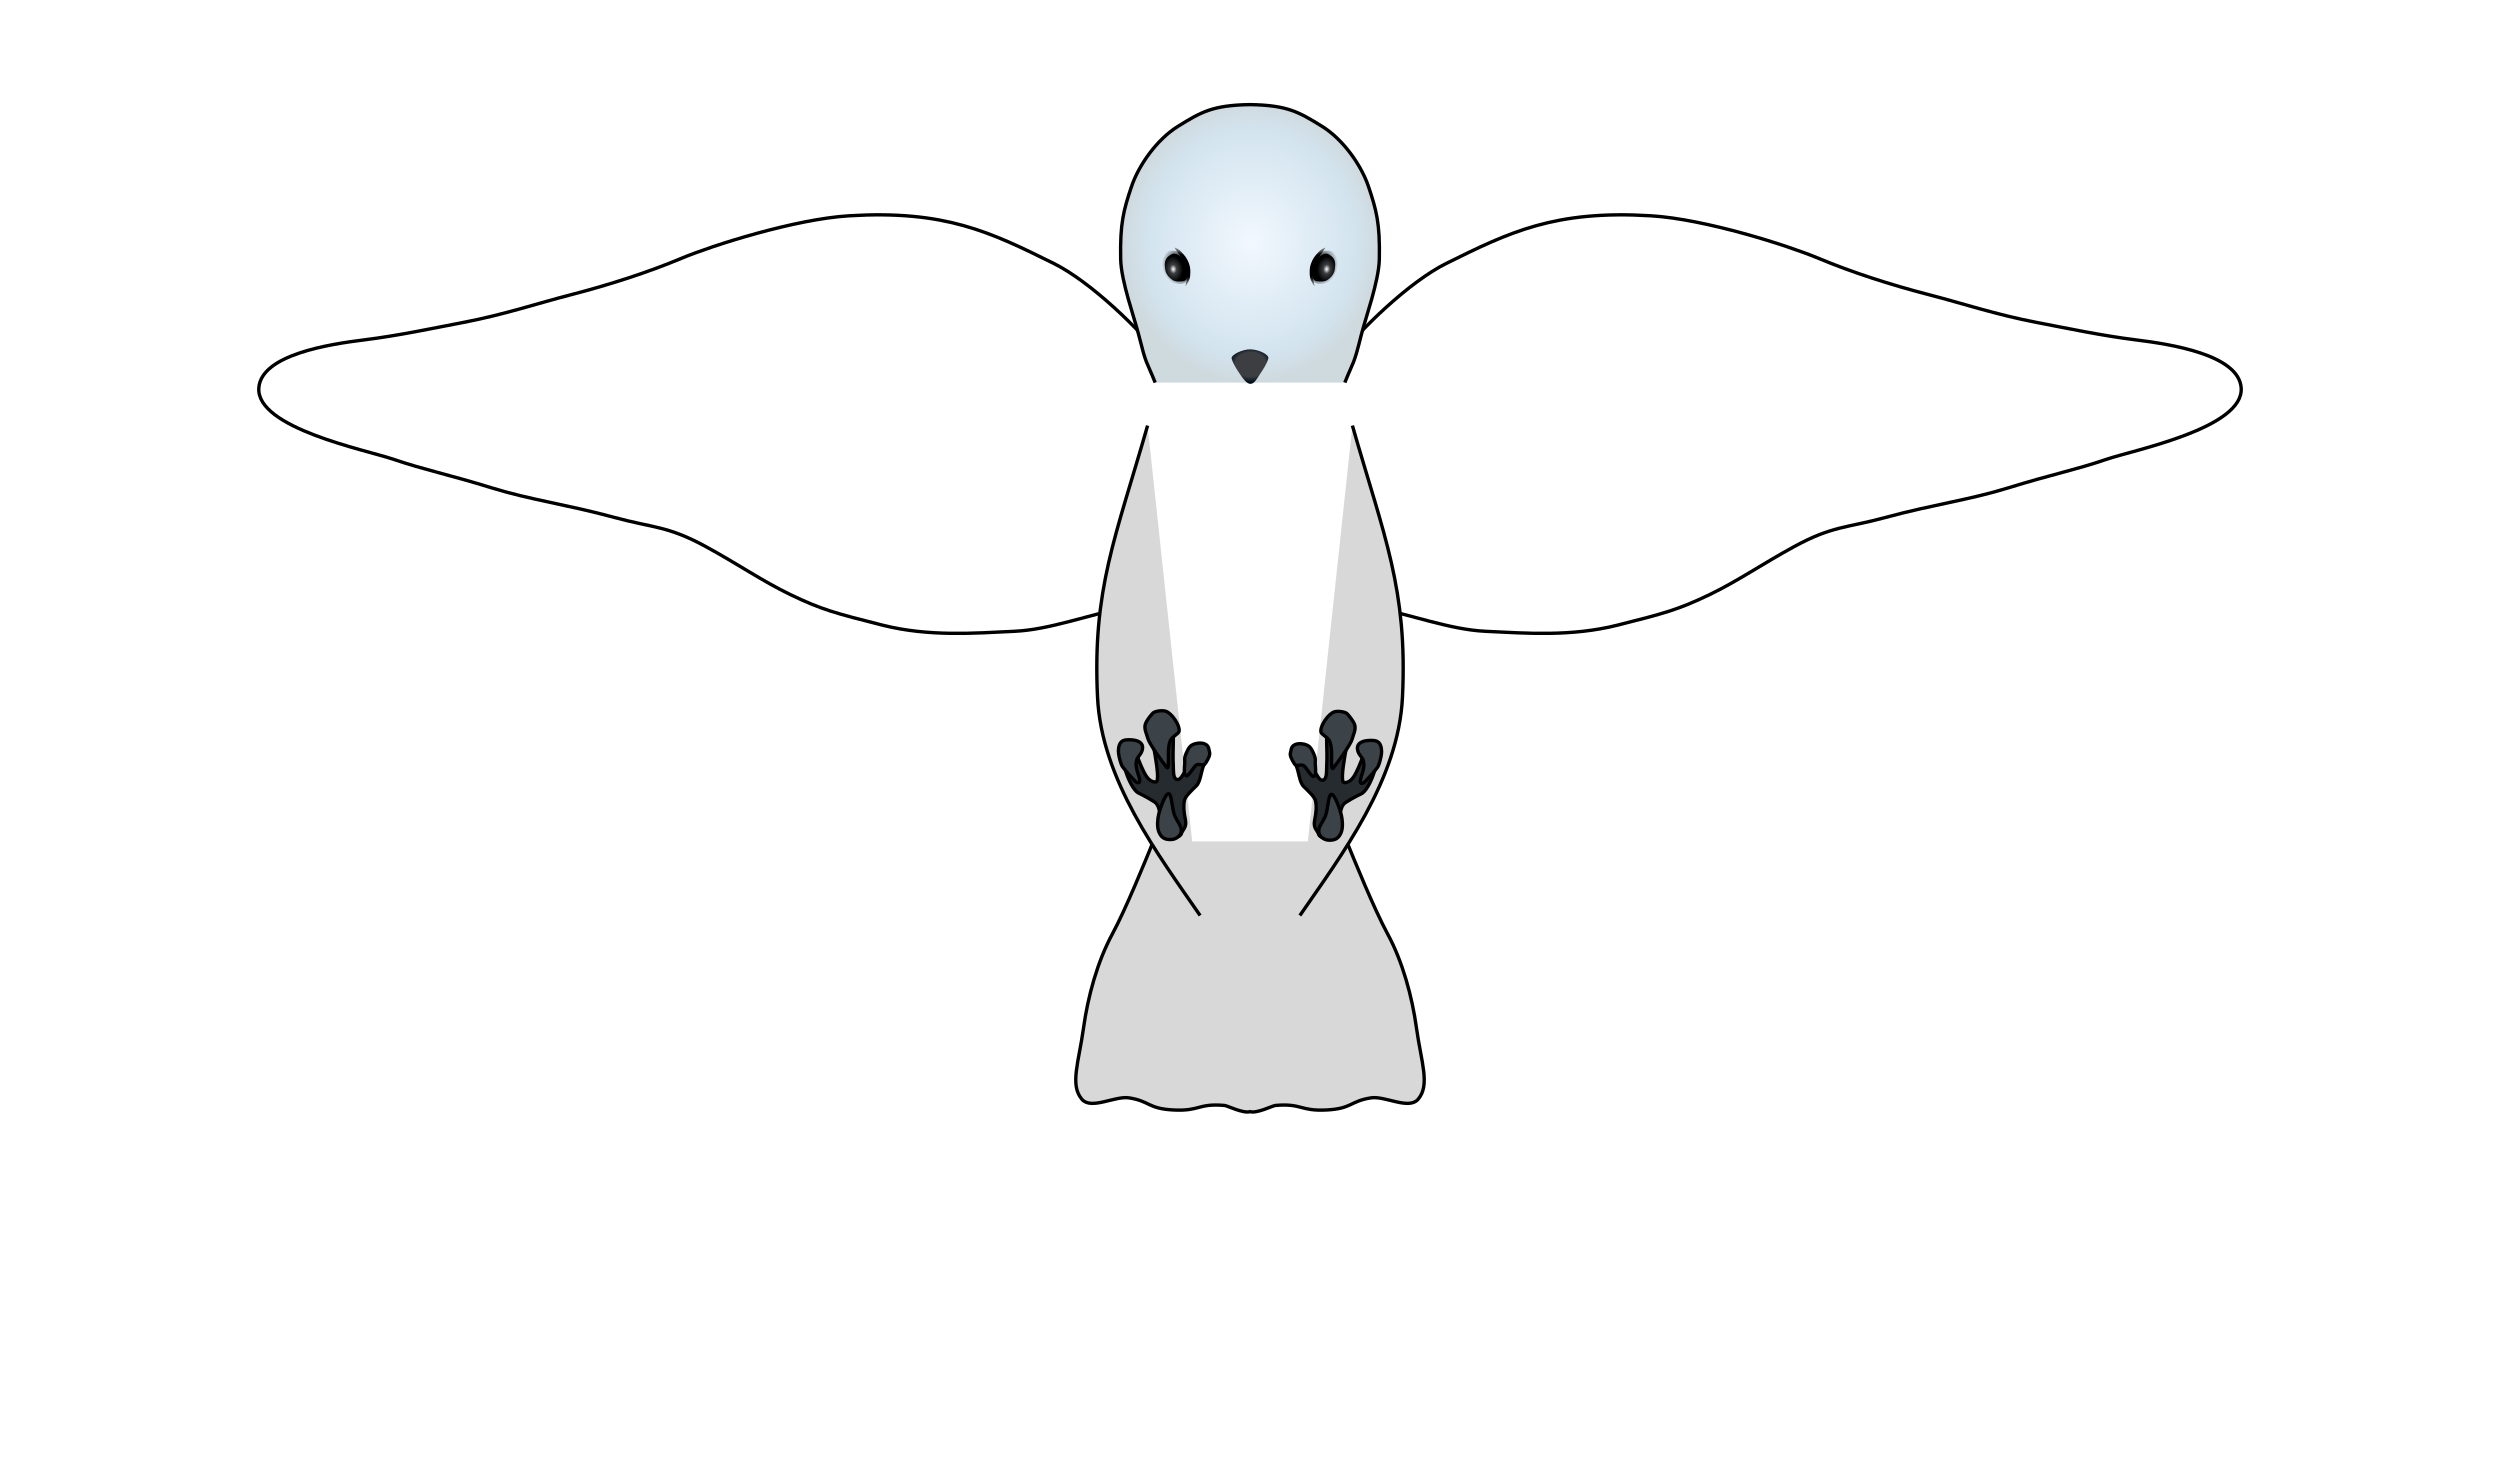
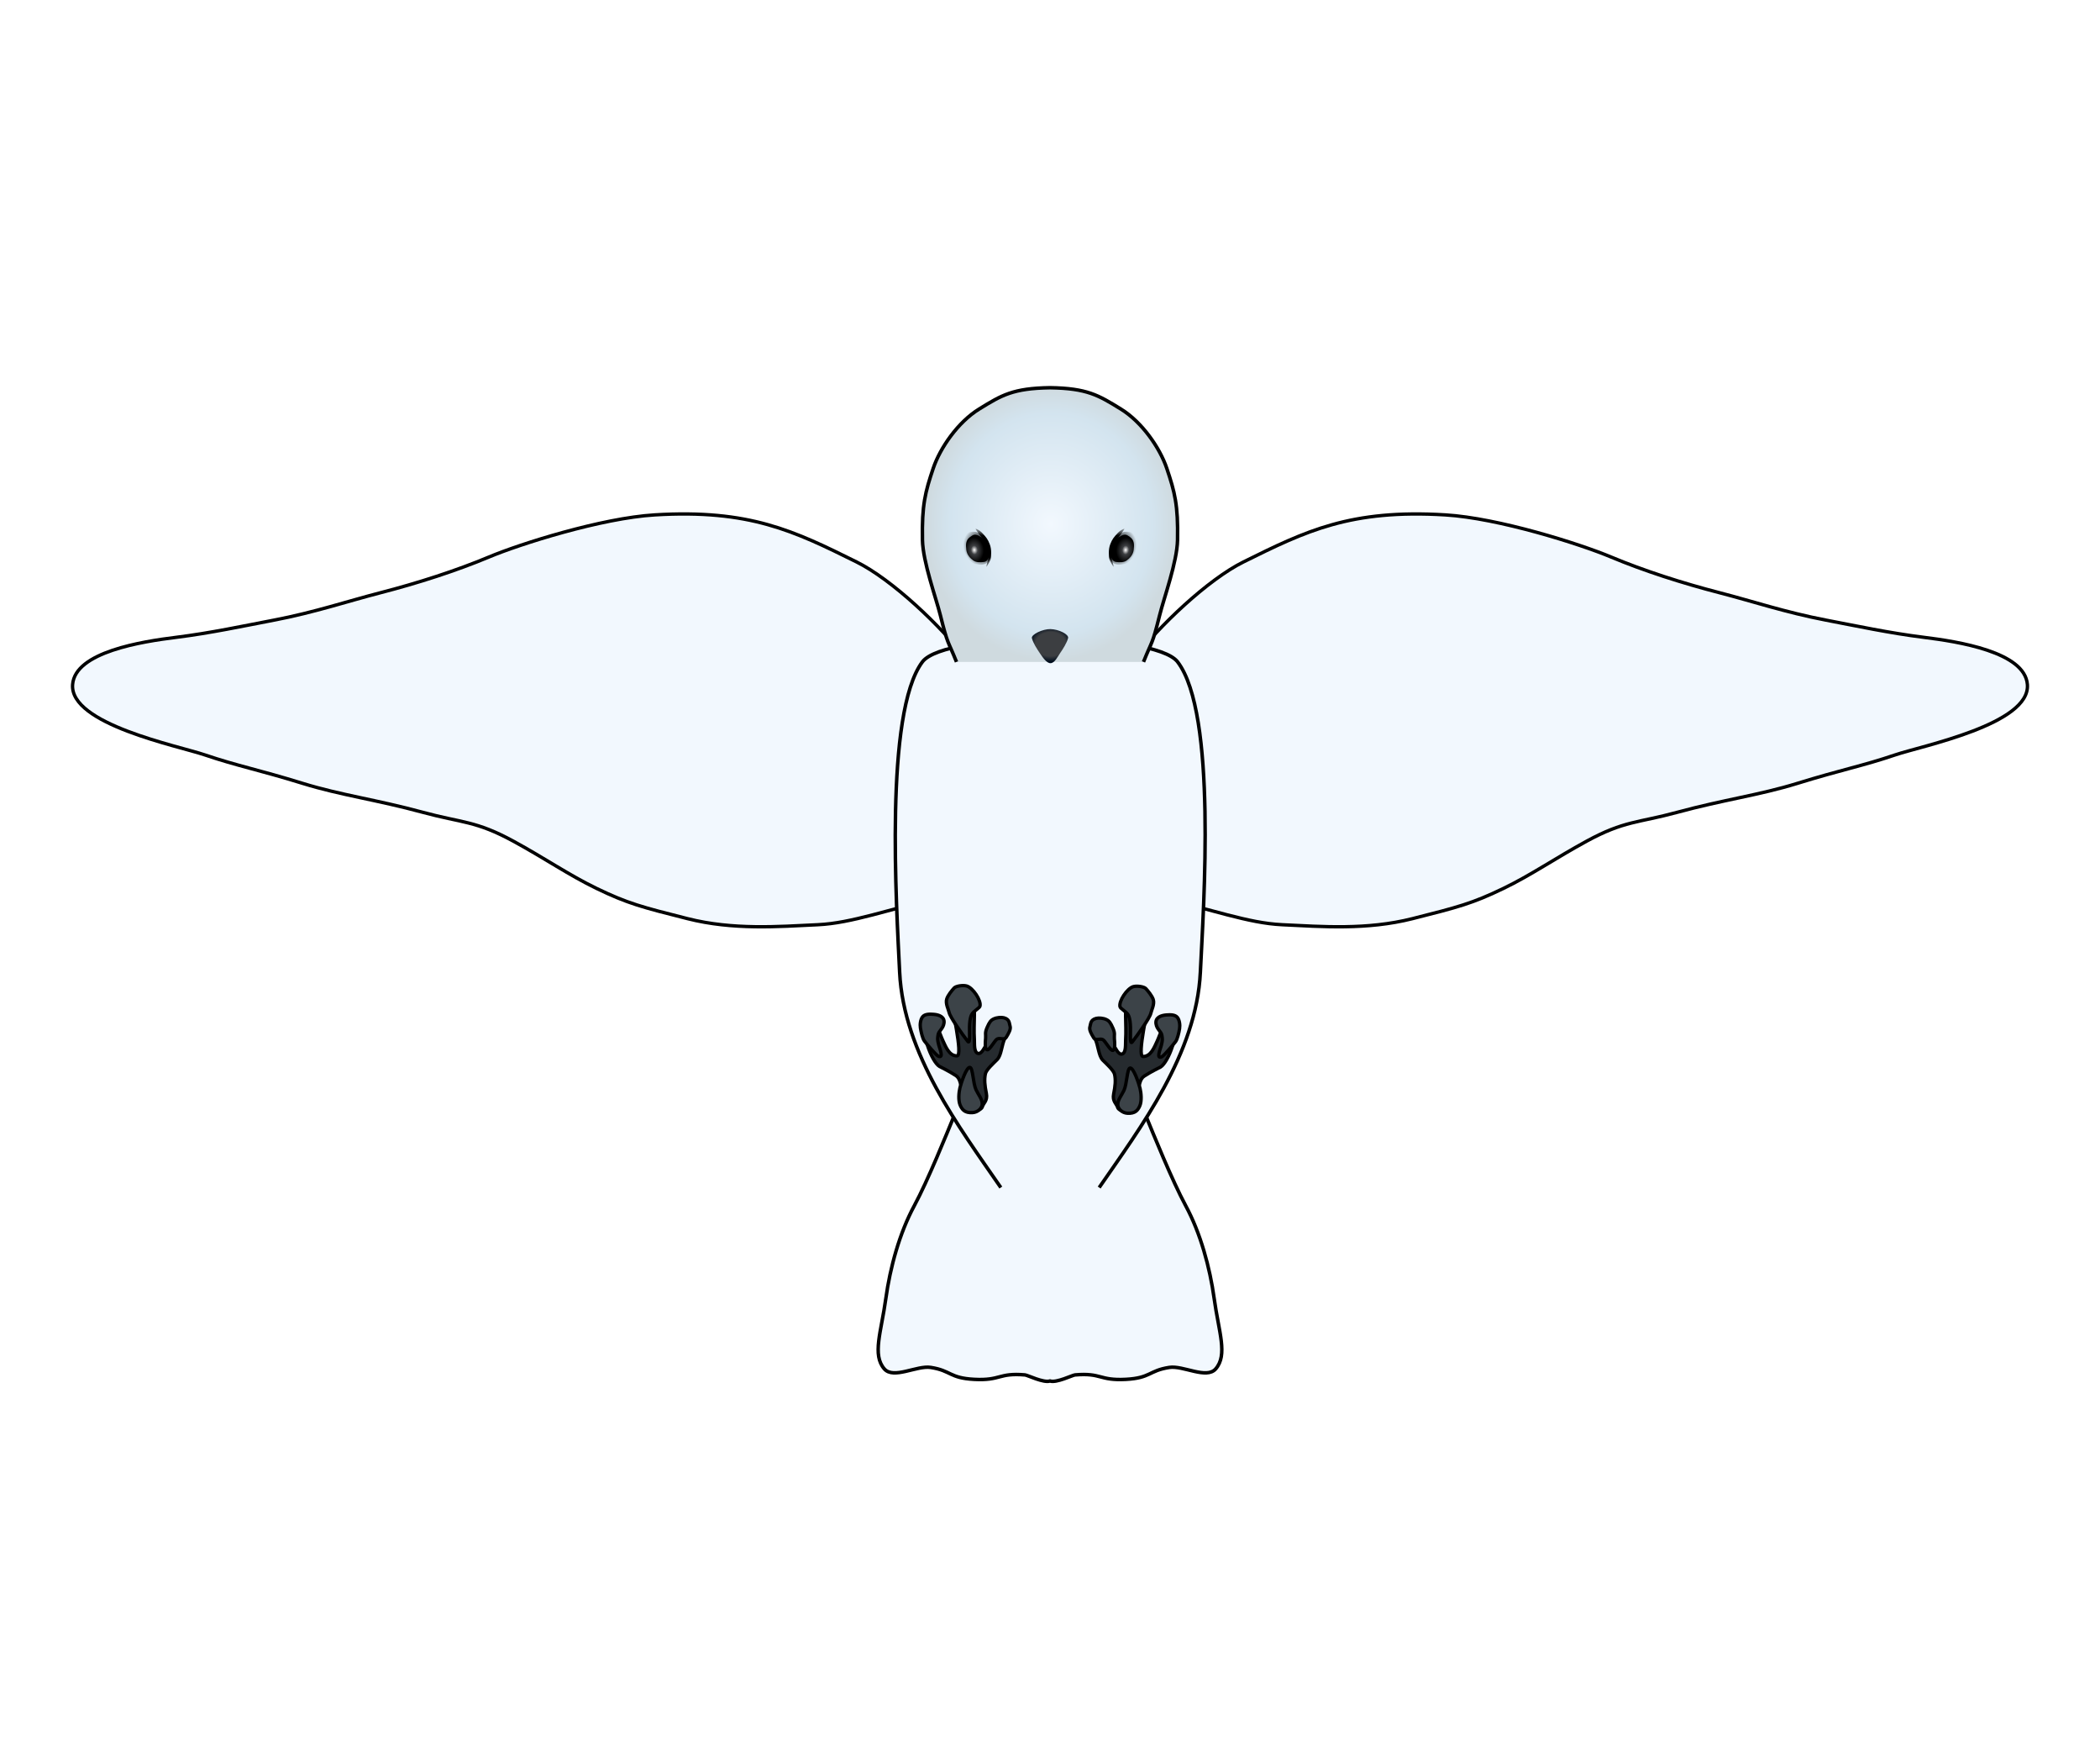
- <svg xmlns="http://www.w3.org/2000/svg" viewBox="0 0 736.593 436.409">
+ <svg xmlns="http://www.w3.org/2000/svg" viewBox="0 0 600 500">
  <defs>
    <radialGradient gradientUnits="userSpaceOnUse" cx="253.687" cy="128.74" r="5.2" id="gradient-2" gradientTransform="matrix(1.413894, -0.924171, 1.350087, 2.06551, -199.1093, 47.1054)">
      <stop offset="0" style="stop-color: rgb(15, 25, 34);" />
      <stop offset="1" style="stop-color: rgb(0, 0, 0); stop-opacity: 0;" />
    </radialGradient>
-     <radialGradient gradientUnits="userSpaceOnUse" cx="271.202" cy="133.553" r="38.134" id="gradient-0" gradientTransform="matrix(0.984714, 0.003227, -0.003521, 1.074035, 102.0084, -72.84483)">
+     <radialGradient gradientUnits="userSpaceOnUse" cx="271.202" cy="133.553" r="38.134" id="gradient-0" gradientTransform="matrix(0.941627, 0.003086, -0.003367, 1.027039, 45.36395, 11.61926)">
      <stop offset="0" style="stop-color: rgb(242, 248, 254);" />
      <stop offset="0.807" style="stop-color: rgb(211, 228, 239);" />
      <stop offset="1" style="stop-color: rgb(207, 218, 223);" />
    </radialGradient>
-     <radialGradient gradientUnits="userSpaceOnUse" cx="253.687" cy="128.74" r="5.2" id="gradient-9" gradientTransform="matrix(1.413894, -0.924171, 1.350087, 2.06551, -165.7429, 75.73801)">
+     <radialGradient gradientUnits="userSpaceOnUse" cx="253.687" cy="128.74" r="5.2" id="gradient-9" gradientTransform="matrix(1.352027, -0.883733, 1.291012, 1.975131, -210.6719, 153.7007)">
      <stop offset="0" style="stop-color: rgb(15, 25, 34);" />
      <stop offset="1" style="stop-color: rgb(0, 0, 0); stop-opacity: 0;" />
    </radialGradient>
-     <radialGradient gradientUnits="userSpaceOnUse" cx="270.232" cy="161.54" r="5.422" id="gradient-8" gradientTransform="matrix(0.014369, 0.965176, -1.216729, 0.018115, 561.1671, -156.3363)">
+     <radialGradient gradientUnits="userSpaceOnUse" cx="270.232" cy="161.54" r="5.422" id="gradient-8" gradientTransform="matrix(0.01374, 0.922944, -1.16349, 0.017322, 484.4312, -68.21899)">
      <stop offset="0" style="stop-color: rgb(60, 62, 65);" />
      <stop offset="0.684" style="stop-color: rgb(60, 62, 65);" />
      <stop offset="1" style="stop-color: rgb(0, 13, 29);" />
    </radialGradient>
    <radialGradient gradientUnits="userSpaceOnUse" cx="336.109" cy="78.612" r="3.737" id="gradient-1" gradientTransform="matrix(0.751825, -0.072507, 0.095996, 0.995382, 72.99894, 25.42184)">
      <stop offset="0" style="stop-color: rgb(255, 255, 255);" />
      <stop offset="0.359" style="stop-color: rgb(60, 62, 65);" />
      <stop offset="1" style="stop-color: rgba(0, 0, 0, 1)" />
    </radialGradient>
    <linearGradient gradientUnits="userSpaceOnUse" x1="338.81" y1="71.798" x2="338.81" y2="83.901" id="gradient-10" gradientTransform="matrix(0.952414, -0.304806, 0.303831, 0.949361, -11.587, 108.237)">
      <stop offset="0" style="stop-color: rgb(0, 0, 0); stop-opacity: 0.29;" />
      <stop offset="0.229" style="stop-color: rgb(0, 0, 0);" />
      <stop offset="0.497" style="stop-color: rgb(0, 0, 0);" />
      <stop offset="0.791" style="stop-color: rgb(0, 0, 0);" />
      <stop offset="1" style="stop-color: rgb(0, 0, 0); stop-opacity: 0.29;" />
    </linearGradient>
    <radialGradient gradientUnits="userSpaceOnUse" cx="335.623" cy="77.865" r="4.154" id="gradient-11" gradientTransform="matrix(-0.663268, -1.290179, 1.101055, -0.566045, 472.1426, 555.6057)">
      <stop offset="0" style="stop-color: rgb(0, 0, 0); stop-opacity: 0;" />
      <stop offset="0.612" style="stop-color: rgb(0, 0, 0); stop-opacity: 0.86;" />
      <stop offset="1" style="stop-color: rgb(0, 0, 0); stop-opacity: 0;" />
    </radialGradient>
    <radialGradient gradientUnits="userSpaceOnUse" cx="335.623" cy="77.865" r="4.154" id="gradient-4" gradientTransform="matrix(-0.663268, -1.290179, 1.101055, -0.566045, 472.1426, 555.6057)">
      <stop offset="0" style="stop-color: rgb(0, 0, 0); stop-opacity: 0;" />
      <stop offset="0.612" style="stop-color: rgb(0, 0, 0); stop-opacity: 0.86;" />
      <stop offset="1" style="stop-color: rgb(0, 0, 0); stop-opacity: 0;" />
    </radialGradient>
    <radialGradient gradientUnits="userSpaceOnUse" cx="336.109" cy="78.612" r="3.737" id="gradient-7" gradientTransform="matrix(0.751825, -0.072507, 0.095996, 0.995382, 72.99894, 25.42184)">
      <stop offset="0" style="stop-color: rgb(255, 255, 255);" />
      <stop offset="0.359" style="stop-color: rgb(60, 62, 65);" />
      <stop offset="1" style="stop-color: rgba(0, 0, 0, 1)" />
    </radialGradient>
    <radialGradient gradientUnits="userSpaceOnUse" cx="253.687" cy="128.74" r="5.2" id="gradient-12" gradientTransform="matrix(1.413894, -0.924171, 1.350087, 2.06551, -199.1093, 47.1054)">
      <stop offset="0" style="stop-color: rgb(15, 25, 34);" />
      <stop offset="1" style="stop-color: rgb(0, 0, 0); stop-opacity: 0;" />
    </radialGradient>
    <linearGradient gradientUnits="userSpaceOnUse" x1="338.81" y1="71.798" x2="338.81" y2="83.901" id="gradient-13" gradientTransform="matrix(0.952414, -0.304806, 0.303831, 0.949361, -11.587, 108.237)">
      <stop offset="0" style="stop-color: rgb(0, 0, 0); stop-opacity: 0.29;" />
      <stop offset="0.229" style="stop-color: rgb(0, 0, 0);" />
      <stop offset="0.497" style="stop-color: rgb(0, 0, 0);" />
      <stop offset="0.791" style="stop-color: rgb(0, 0, 0);" />
      <stop offset="1" style="stop-color: rgb(0, 0, 0); stop-opacity: 0.29;" />
    </linearGradient>
  </defs>
-   <g transform="matrix(1, 0, 0, 1, 12.52261, 0)">
-     <path style="stroke: rgb(0, 0, 0); fill: rgb(255, 255, 255);" d="M 63.722 143.111 C 71.144 153.008 85.994 167.037 96.573 172.282 C 115.236 181.535 128.592 188.062 156.893 186.337 C 172.795 185.368 197.061 177.675 206.394 173.763 C 216.055 169.714 227.591 165.976 239.003 163.037 C 248.397 160.618 258.583 157.201 270.63 154.902 C 279.654 153.18 289.647 151.033 299.803 149.771 C 310.056 148.497 330.04 145.415 330.806 135.675 C 331.74 123.79 299.248 117.346 291.29 114.639 C 281.652 111.361 275.393 110.256 261.984 106.111 C 250.728 102.632 240.031 101.263 226.152 97.488 C 214.45 94.306 210.391 95.009 199.138 88.884 C 189.686 83.739 182.531 78.751 174.26 74.758 C 164.947 70.262 160.708 69.17 147.058 65.725 C 133.408 62.28 120.016 63.35 108.168 63.912 C 97.837 64.402 87.442 68.45 69.923 72.432" transform="matrix(-1, 0, 0, -1, 394.5478, 249.9165)">
+   <path style="stroke: rgb(0, 0, 0); fill: rgb(242, 248, 254);" d="M 327.24 318.346 C 329.52 323.903 334.912 337.261 338.784 344.425 C 342.982 352.194 345.679 362.023 346.907 370.928 C 348.231 380.53 350.843 386.995 347.333 391.021 C 344.704 394.036 338.033 389.978 334.08 390.594 C 328.2 391.51 328.782 393.623 321.667 394.003 C 314.005 394.412 314.781 392.085 307.148 392.733 C 306.416 392.795 301.847 395.079 300 394.475 C 298.152 395.079 293.584 392.795 292.852 392.733 C 285.219 392.085 285.995 394.412 278.333 394.003 C 271.218 393.623 271.8 391.51 265.919 390.594 C 261.967 389.978 255.296 394.036 252.667 391.021 C 249.156 386.995 251.769 380.53 253.093 370.928 C 254.321 362.023 257.018 352.194 261.216 344.425 C 265.087 337.261 270.48 323.903 272.759 318.346">
+     </path>
+   <g transform="matrix(0.956244, 0, 0, 0.956244, -40.20665, 86.27667)" style="">
+     <path style="stroke: rgb(0, 0, 0); fill: rgb(242, 248, 254);" d="M 63.722 143.111 C 71.144 153.008 85.994 167.037 96.573 172.282 C 115.236 181.535 128.592 188.062 156.893 186.337 C 172.795 185.368 197.061 177.675 206.394 173.763 C 216.055 169.714 227.591 165.976 239.003 163.037 C 248.397 160.618 258.583 157.201 270.63 154.902 C 279.654 153.18 289.647 151.033 299.803 149.771 C 310.056 148.497 330.04 145.415 330.806 135.675 C 331.74 123.79 299.248 117.346 291.29 114.639 C 281.652 111.361 275.393 110.256 261.984 106.111 C 250.728 102.632 240.031 101.263 226.152 97.488 C 214.45 94.306 210.391 95.009 199.138 88.884 C 189.686 83.739 182.531 78.751 174.26 74.758 C 164.947 70.262 160.708 69.17 147.058 65.725 C 133.408 62.28 120.016 63.35 108.168 63.912 C 97.837 64.402 87.442 68.45 69.923 72.432" transform="matrix(-1, 0, 0, -1, 394.5478, 249.9165)">
      </path>
-     <path style="stroke: rgb(0, 0, 0); fill: rgb(255, 255, 255);" d="M 380.722 106.806 C 388.144 96.909 402.994 82.88 413.573 77.635 C 432.236 68.382 445.592 61.855 473.893 63.58 C 489.795 64.549 514.061 72.242 523.394 76.154 C 533.055 80.203 544.591 83.941 556.003 86.88 C 565.397 89.299 575.583 92.716 587.63 95.015 C 596.654 96.737 606.647 98.884 616.803 100.146 C 627.056 101.42 647.04 104.502 647.806 114.242 C 648.74 126.127 616.248 132.571 608.29 135.278 C 598.652 138.556 592.393 139.661 578.984 143.806 C 567.728 147.285 557.031 148.654 543.152 152.429 C 531.45 155.611 527.391 154.908 516.138 161.033 C 506.686 166.178 499.531 171.166 491.26 175.159 C 481.947 179.655 477.708 180.747 464.058 184.192 C 450.408 187.637 437.016 186.567 425.168 186.005 C 414.837 185.515 404.442 181.467 386.923 177.485">
+     <path style="stroke: rgb(0, 0, 0); fill: rgb(242, 248, 254);" d="M 380.722 106.806 C 388.144 96.909 402.994 82.88 413.573 77.635 C 432.236 68.382 445.592 61.855 473.893 63.58 C 489.795 64.549 514.061 72.242 523.394 76.154 C 533.055 80.203 544.591 83.941 556.003 86.88 C 565.397 89.299 575.583 92.716 587.63 95.015 C 596.654 96.737 606.647 98.884 616.803 100.146 C 627.056 101.42 647.04 104.502 647.806 114.242 C 648.74 126.127 616.248 132.571 608.29 135.278 C 598.652 138.556 592.393 139.661 578.984 143.806 C 567.728 147.285 557.031 148.654 543.152 152.429 C 531.45 155.611 527.391 154.908 516.138 161.033 C 506.686 166.178 499.531 171.166 491.26 175.159 C 481.947 179.655 477.708 180.747 464.058 184.192 C 450.408 187.637 437.016 186.567 425.168 186.005 C 414.837 185.515 404.442 181.467 386.923 177.485">
      </path>
  </g>
-   <path style="stroke: rgb(0, 0, 0); fill: url(#gradient-0);" d="M 340.361 112.724 C 337.671 106.025 337.802 107.868 335.543 98.806 C 334.227 93.527 330.321 82.889 330.189 76.322 C 329.979 65.877 331.028 61.946 333.403 54.909 C 335.48 48.755 340.81 41.078 347.131 37.185 C 353.869 33.035 357.202 30.998 368.297 30.819 C 379.392 30.998 382.725 33.035 389.463 37.185 C 395.784 41.078 401.114 48.755 403.191 54.909 C 405.566 61.946 406.615 65.877 406.405 76.322 C 406.273 82.889 402.367 93.527 401.051 98.806 C 398.792 107.868 398.923 106.025 396.233 112.724">
+   <path style="stroke: rgb(0, 0, 0); fill: rgb(242, 248, 254);" d="M 314.053 339.214 C 325.903 322.024 341.838 301.007 342.959 277.703 C 343.881 258.522 347.713 203.837 336.465 189.068 C 329.846 180.376 270.16 180.213 263.534 189.068 C 252.662 203.599 256.131 258.772 257.041 277.703 C 258.161 301.007 274.097 322.024 285.947 339.214">
    </path>
-   <g transform="matrix(1, 0, 0, 1, 12.45592, 0)">
+   <path style="stroke: rgb(0, 0, 0); fill: url(#gradient-0);" d="M 273.286 189.068 C 270.714 182.662 270.839 184.425 268.679 175.759 C 267.421 170.711 263.686 160.539 263.559 154.259 C 263.359 144.271 264.362 140.512 266.633 133.783 C 268.619 127.898 273.716 120.557 279.76 116.834 C 286.203 112.866 289.39 110.918 300 110.747 C 310.609 110.918 313.797 112.866 320.24 116.834 C 326.284 120.557 331.381 127.898 333.367 133.783 C 335.638 140.512 336.641 144.271 336.44 154.259 C 336.314 160.539 332.579 170.711 331.321 175.759 C 329.161 184.425 329.286 182.662 326.714 189.068">
+     </path>
+   <g transform="matrix(0.956244, 0, 0, 0.956244, -40.27041, 81.27667)" style="">
    <g>
      <path style="stroke-width: 0px; stroke: rgb(0, 0, 0); fill: url(#gradient-11); fill-opacity: 0.7;" d="M 333.498 83.458 C 332.365 83.272 330.725 81.858 330.251 80.917 C 329.758 79.938 329.598 79.558 329.457 78.194 C 329.309 76.768 329.512 76.069 330.29 74.96 C 330.921 74.062 331.94 73.845 332.921 73.835 C 333.956 73.824 334.698 74.138 335.412 74.715 C 336.141 75.304 336.315 75.78 337.006 76.732 C 337.444 77.337 337.75 79.195 337.717 80.575 C 337.69 81.655 337.43 83.041 336.653 83.369 C 335.462 83.872 334.887 83.688 333.498 83.458 Z">
        </path>
      <path d="M 334.718 75.127 C 336.196 75.914 336.584 76.655 336.982 77.371 C 337.38 78.087 337.612 79.537 337.644 80.518 C 337.678 81.564 337.218 82.709 336.157 82.855 C 335.012 83.012 333.77 83.037 332.929 82.434 C 332.062 81.813 331.031 80.815 330.836 79.268 C 330.65 77.797 330.614 76.323 331.987 75.388 C 332.836 74.81 333.296 74.371 334.718 75.127 Z" style="paint-order: fill; fill-rule: nonzero; stroke: url(#gradient-2); stroke-width: 0px; fill: url(#gradient-1);">
        </path>
      <path d="M 333.696 72.94 C 334.317 73.171 335.019 73.616 335.539 74.165 C 336.784 75.48 337.265 76.074 337.843 77.591 C 338.133 78.352 338.267 79.219 338.269 80.124 C 338.27 80.762 338.217 81.533 338.085 82.038 C 337.953 82.543 337.009 84.231 336.852 84.316 C 336.695 84.402 337.431 81.923 337.402 81.52 C 337.367 81.032 337.398 80.59 337.366 80.166 C 337.304 79.323 337.042 78.501 336.783 77.82 C 336.262 76.454 333.075 72.709 333.696 72.94 Z" style="fill: url(#gradient-10);">
        </path>
    </g>
    <g transform="matrix(-1, 0, 0, 1, 711.6812, 0)">
      <path style="stroke-width: 0px; stroke: rgb(0, 0, 0); fill-opacity: 0.7; fill: url(#gradient-4);" d="M 333.498 83.458 C 332.365 83.272 330.725 81.858 330.251 80.917 C 329.758 79.938 329.598 79.558 329.457 78.194 C 329.309 76.768 329.512 76.069 330.29 74.96 C 330.921 74.062 331.94 73.845 332.921 73.835 C 333.956 73.824 334.698 74.138 335.412 74.715 C 336.141 75.304 336.315 75.78 337.006 76.732 C 337.444 77.337 337.75 79.195 337.717 80.575 C 337.69 81.655 337.43 83.041 336.653 83.369 C 335.462 83.872 334.887 83.688 333.498 83.458 Z">
        </path>
      <path d="M 334.718 75.127 C 336.196 75.914 336.584 76.655 336.982 77.371 C 337.38 78.087 337.612 79.537 337.644 80.518 C 337.678 81.564 337.218 82.709 336.157 82.855 C 335.012 83.012 333.77 83.037 332.929 82.434 C 332.062 81.813 331.031 80.815 330.836 79.268 C 330.65 77.797 330.614 76.323 331.987 75.388 C 332.836 74.81 333.296 74.371 334.718 75.127 Z" style="paint-order: fill; fill-rule: nonzero; stroke-width: 0px; fill: url(#gradient-7); stroke: url(#gradient-12);">
        </path>
      <path d="M 333.696 72.94 C 334.317 73.171 335.019 73.616 335.539 74.165 C 336.784 75.48 337.265 76.074 337.843 77.591 C 338.133 78.352 338.267 79.219 338.269 80.124 C 338.27 80.762 338.217 81.533 338.085 82.038 C 337.953 82.543 337.009 84.231 336.852 84.316 C 336.695 84.402 337.431 81.923 337.402 81.52 C 337.367 81.032 337.398 80.59 337.366 80.166 C 337.304 79.323 337.042 78.501 336.783 77.82 C 336.262 76.454 333.075 72.709 333.696 72.94 Z" style="fill: url(#gradient-13);">
        </path>
    </g>
  </g>
-   <path d="M 368.447 113.108 C 367.291 113.124 366.159 111.427 365.316 110.198 C 364.385 108.841 363.271 107.098 362.893 105.661 C 362.592 104.516 366.199 102.864 368.443 102.92 C 370.921 102.982 373.999 104.487 373.698 105.632 C 373.32 107.069 372.206 108.812 371.275 110.169 C 370.59 111.168 369.688 113.09 368.447 113.108 Z" style="paint-order: fill; fill-rule: nonzero; stroke-width: 0px; stroke: url(#gradient-9); fill: url(#gradient-8);">
+   <path d="M 300.143 189.435 C 299.038 189.451 297.955 187.828 297.149 186.653 C 296.259 185.355 295.194 183.688 294.832 182.314 C 294.545 181.219 297.994 179.64 300.14 179.693 C 302.509 179.752 305.452 181.192 305.165 182.286 C 304.803 183.661 303.738 185.327 302.848 186.625 C 302.193 187.58 301.33 189.418 300.143 189.435 Z" style="paint-order: fill; fill-rule: nonzero; stroke-width: 0px; stroke: url(#gradient-9); fill: url(#gradient-8);">
    </path>
-   <path style="fill: rgb(216, 216, 216); stroke: rgb(0, 0, 0);" d="M 396.783 247.917 C 399.167 253.729 404.806 267.698 408.855 275.19 C 413.245 283.314 416.065 293.593 417.349 302.906 C 418.734 312.947 421.466 319.708 417.795 323.918 C 415.046 327.071 408.069 322.827 403.936 323.471 C 397.786 324.429 398.395 326.639 390.954 327.036 C 382.942 327.464 383.753 325.031 375.771 325.708 C 375.006 325.773 370.228 328.162 368.296 327.53 C 366.364 328.162 361.586 325.773 360.821 325.708 C 352.839 325.031 353.65 327.464 345.638 327.036 C 338.197 326.639 338.806 324.429 332.656 323.471 C 328.523 322.827 321.546 327.071 318.797 323.918 C 315.126 319.708 317.858 312.947 319.243 302.906 C 320.527 293.593 323.347 283.314 327.737 275.19 C 331.786 267.698 337.425 253.729 339.809 247.917">
-     </path>
-   <path style="fill: rgb(216, 216, 216); stroke: rgb(0, 0, 0);" d="M 338.124 125.39 C 328.734 158.243 321.839 173.553 323.371 205.415 C 324.543 229.785 341.208 251.764 353.6 269.74 M 398.468 125.39 C 407.858 158.243 414.753 173.553 413.221 205.415 C 412.049 229.785 395.384 251.764 382.992 269.74">
-     </path>
-   <g transform="matrix(1, 0, 0, 1, 12.4947, 0)">
+   <g transform="matrix(0.956244, 0, 0, 0.956244, -40.23334, 81.27667)" style="">
    <g transform="matrix(1, 0, 0, 1, 89.04111, 6.78589)">
      <path style="stroke: rgb(0, 0, 0); fill: rgb(38, 43, 47);" d="M 291.837 239.345 C 290.556 240.452 287.334 240.426 286.928 238.918 C 286.667 237.956 285.333 237.192 285.776 235.019 C 286.258 232.65 286.431 230.826 286.051 229.127 C 285.785 227.931 283.668 226.038 282.551 224.916 C 281.231 223.589 281.249 220.541 280.186 218.414 C 280.032 218.109 278.86 215.076 279.283 214.653 C 279.806 214.132 280.525 212.854 282.126 213.036 C 282.745 213.105 284.736 219.144 285.61 220.261 C 286.381 221.248 287.148 223.35 288.278 223.068 C 289.553 222.749 289.278 220.038 289.355 218.901 C 289.671 214.14 288.812 208.279 289.989 207.8 C 291.843 207.047 294.377 205.227 295.959 207.785 C 296.417 208.522 292.6 223.786 294.556 223.806 C 296.937 223.828 297.943 220.981 298.806 219.166 C 299.694 217.3 300.674 212.962 303.334 214.732 C 305.6 216.238 302.165 225.553 299.775 226.968 C 299.393 227.194 297.198 228.185 294.891 229.685 C 292.334 231.347 293.832 237.622 291.837 239.345 Z">
        </path>
      <path style="stroke: rgb(0, 0, 0); fill: rgb(60, 67, 72);" d="M 287.693 208.992 C 287.206 207.335 289.806 203.426 291.677 202.929 C 292.844 202.62 294.893 202.969 295.393 203.517 C 296.091 204.282 297.222 205.65 297.599 206.756 C 298.08 208.172 297.072 209.95 296.895 210.868 C 296.628 212.243 292.776 217.638 291.321 219.482 C 290.547 220.462 290.85 216.611 290.81 215.244 C 290.771 213.888 290.684 212.574 290.186 211.5 C 289.735 210.525 287.858 209.551 287.693 208.992 Z">
        </path>
      <path style="stroke: rgb(0, 0, 0); fill: rgb(60, 67, 72);" d="M 298.438 214.055 C 298.141 212.152 299.916 211.536 301.461 211.404 C 302.805 211.29 304.125 211.313 304.796 212.103 C 305.483 212.912 305.645 214.442 305.477 215.488 C 305.285 216.673 304.838 218.621 304.29 219.358 C 303.617 220.261 300.755 223.641 300.131 223.908 C 298.405 224.647 299.741 221.591 300.008 220.551 C 300.445 218.84 300.355 218.592 300.198 217.523 C 300.017 216.29 298.706 215.775 298.438 214.055 Z">
        </path>
      <path style="stroke: rgb(0, 0, 0); fill: rgb(60, 67, 72);" d="M 278.706 214.868 C 278.969 214.071 278.771 212.876 280.573 212.421 C 281.298 212.238 282.631 212.312 283.616 212.784 C 284.456 213.187 284.85 213.714 285.559 215.345 C 286.269 216.976 285.904 217.33 285.995 218.5 C 286.1 219.847 286.315 221.81 285.522 221.977 C 284.798 222.129 283.26 219.147 282.574 218.784 C 281.593 218.264 280.453 219.293 279.789 218.179 C 279.061 216.959 278.39 215.825 278.706 214.868 Z">
        </path>
      <path style="stroke: rgb(0, 0, 0); fill: rgb(60, 67, 72);" d="M 288.855 233.94 C 289.756 232.055 289.793 227.381 290.687 227.244 C 291.718 227.084 293.295 231.824 293.66 233.303 C 293.999 234.689 294.231 237.11 293.586 238.57 C 293.022 239.852 292.236 240.894 289.893 240.757 C 288.279 240.664 287.042 239.408 287.01 238.225 C 286.97 236.774 288.086 235.546 288.855 233.94 Z">
        </path>
    </g>
    <g transform="matrix(1, 0, 0, 1, 89.04111, 6.78589)">
      <path style="stroke: rgb(0, 0, 0); fill: rgb(38, 43, 47);" d="M 242.092 207.055 C 240.811 205.948 237.589 205.974 237.183 207.482 C 236.922 208.444 235.588 209.208 236.031 211.381 C 236.513 213.75 236.686 215.574 236.306 217.273 C 236.04 218.469 233.923 220.362 232.806 221.484 C 231.486 222.811 231.504 225.859 230.441 227.986 C 230.287 228.291 229.115 231.324 229.538 231.747 C 230.061 232.268 230.78 233.546 232.381 233.364 C 233 233.295 234.991 227.256 235.865 226.139 C 236.636 225.152 237.403 223.05 238.533 223.332 C 239.808 223.651 239.533 226.362 239.61 227.499 C 239.926 232.26 239.067 238.121 240.244 238.6 C 242.098 239.353 244.632 241.173 246.214 238.615 C 246.672 237.878 242.855 222.614 244.811 222.594 C 247.192 222.572 248.198 225.419 249.061 227.234 C 249.949 229.1 250.929 233.438 253.589 231.668 C 255.855 230.162 252.42 220.847 250.03 219.432 C 249.648 219.206 247.453 218.215 245.146 216.715 C 242.589 215.053 244.087 208.778 242.092 207.055 Z" transform="matrix(-1, 0, 0, -1, 483.7764, 446.2139)">
        </path>
      <path style="stroke: rgb(0, 0, 0); fill: rgb(60, 67, 72);" d="M 235.853 213.275 C 235.366 214.932 237.966 218.841 239.837 219.338 C 241.004 219.647 243.053 219.298 243.553 218.75 C 244.251 217.985 245.382 216.617 245.759 215.511 C 246.24 214.095 245.232 212.317 245.055 211.399 C 244.788 210.024 240.936 204.629 239.481 202.785 C 238.707 201.805 239.01 205.656 238.97 207.023 C 238.931 208.379 238.844 209.693 238.346 210.767 C 237.895 211.742 236.018 212.716 235.853 213.275 Z" transform="matrix(-1, 0, 0, -1, 481.6812, 422.0809)">
        </path>
      <path style="stroke: rgb(0, 0, 0); fill: rgb(60, 67, 72);" d="M 228.016 221.135 C 227.719 223.038 229.494 223.654 231.039 223.786 C 232.383 223.9 233.703 223.877 234.374 223.087 C 235.061 222.278 235.223 220.748 235.055 219.702 C 234.863 218.517 234.416 216.569 233.868 215.832 C 233.195 214.929 230.333 211.549 229.709 211.282 C 227.983 210.543 229.319 213.599 229.586 214.639 C 230.023 216.35 229.933 216.598 229.776 217.667 C 229.595 218.9 228.284 219.415 228.016 221.135 Z" transform="matrix(-1, 0, 0, -1, 463.0994, 435.0041)">
        </path>
      <path style="stroke: rgb(0, 0, 0); fill: rgb(60, 67, 72);" d="M 247.499 219.257 C 247.762 220.054 247.564 221.249 249.366 221.704 C 250.091 221.887 251.424 221.813 252.409 221.341 C 253.249 220.938 253.643 220.411 254.352 218.78 C 255.062 217.149 254.697 216.795 254.788 215.625 C 254.893 214.278 255.108 212.315 254.315 212.148 C 253.591 211.996 252.053 214.978 251.367 215.341 C 250.386 215.861 249.246 214.832 248.582 215.946 C 247.854 217.166 247.183 218.3 247.499 219.257 Z" transform="matrix(-1, 0, 0, -1, 502.3145, 433.9385)">
        </path>
      <path style="stroke: rgb(0, 0, 0); fill: rgb(60, 67, 72);" d="M 241.373 233.883 C 242.274 235.768 242.311 240.442 243.205 240.579 C 244.236 240.739 245.813 235.999 246.178 234.52 C 246.517 233.134 246.749 230.713 246.104 229.253 C 245.54 227.971 244.754 226.929 242.411 227.066 C 240.797 227.159 239.56 228.415 239.528 229.598 C 239.488 231.049 240.604 232.277 241.373 233.883 Z" transform="matrix(-1, 0, 0, -1, 486.0393, 467.6368)">
        </path>
    </g>
  </g>
</svg>
